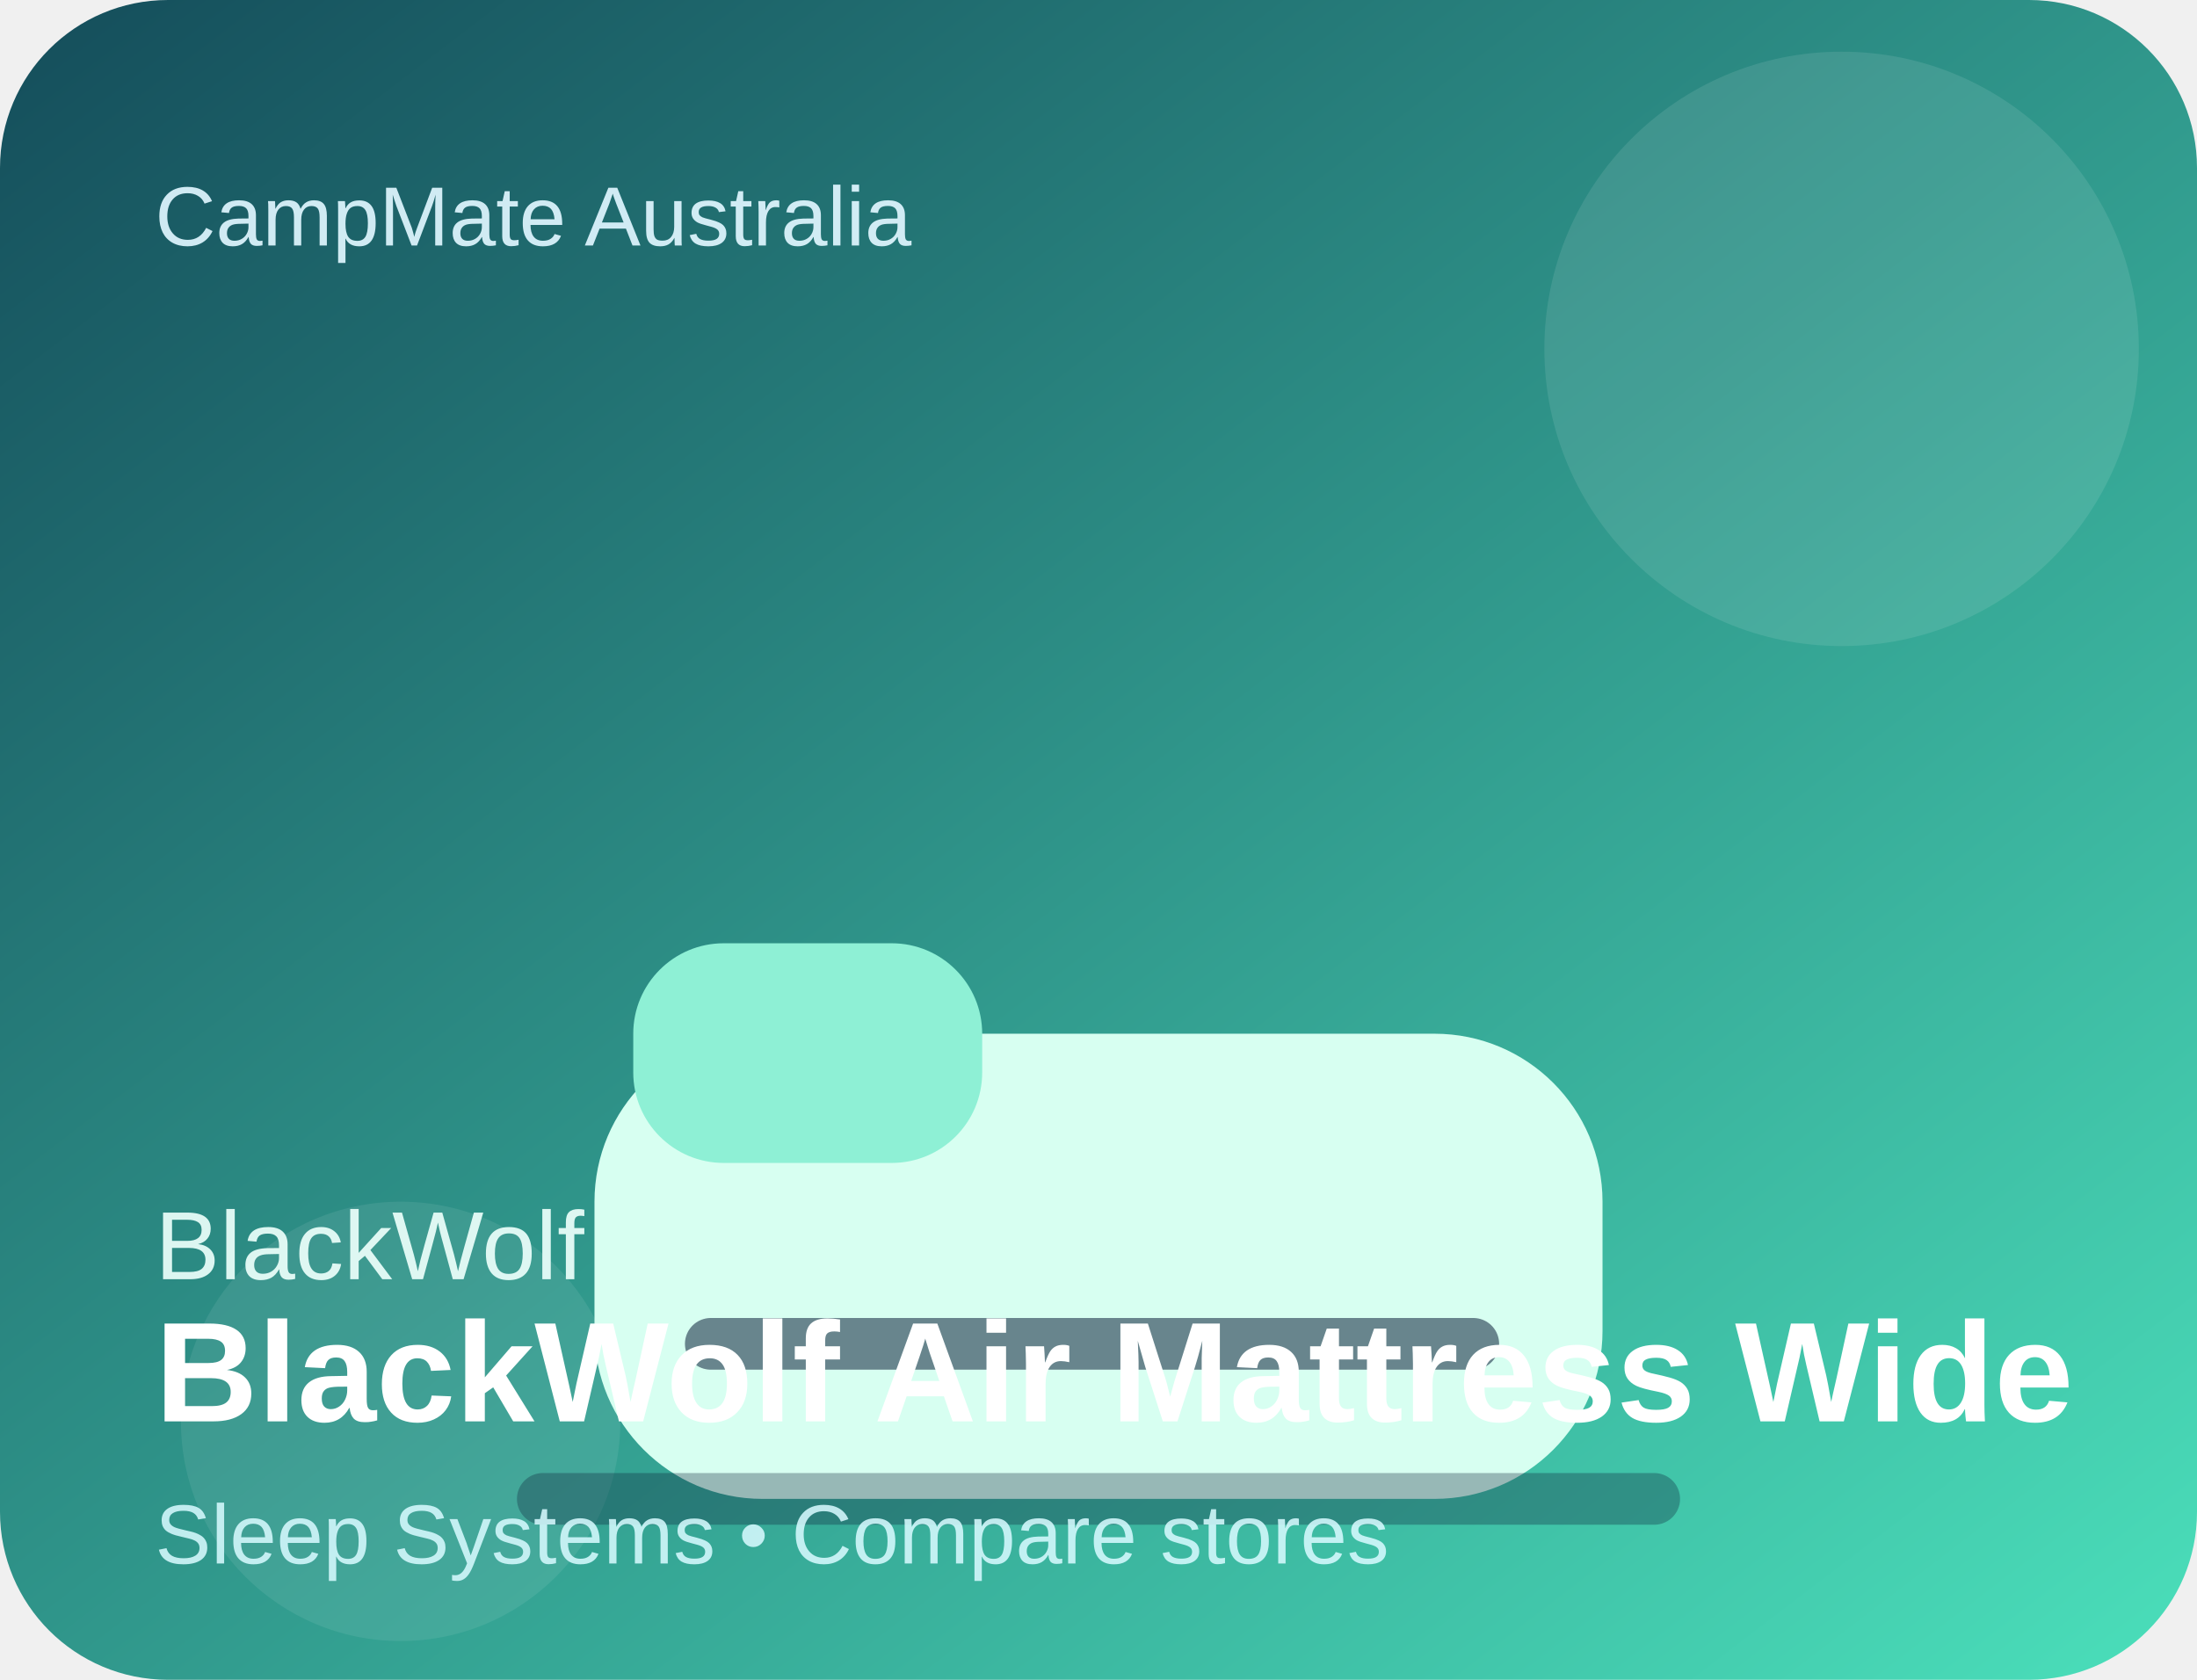
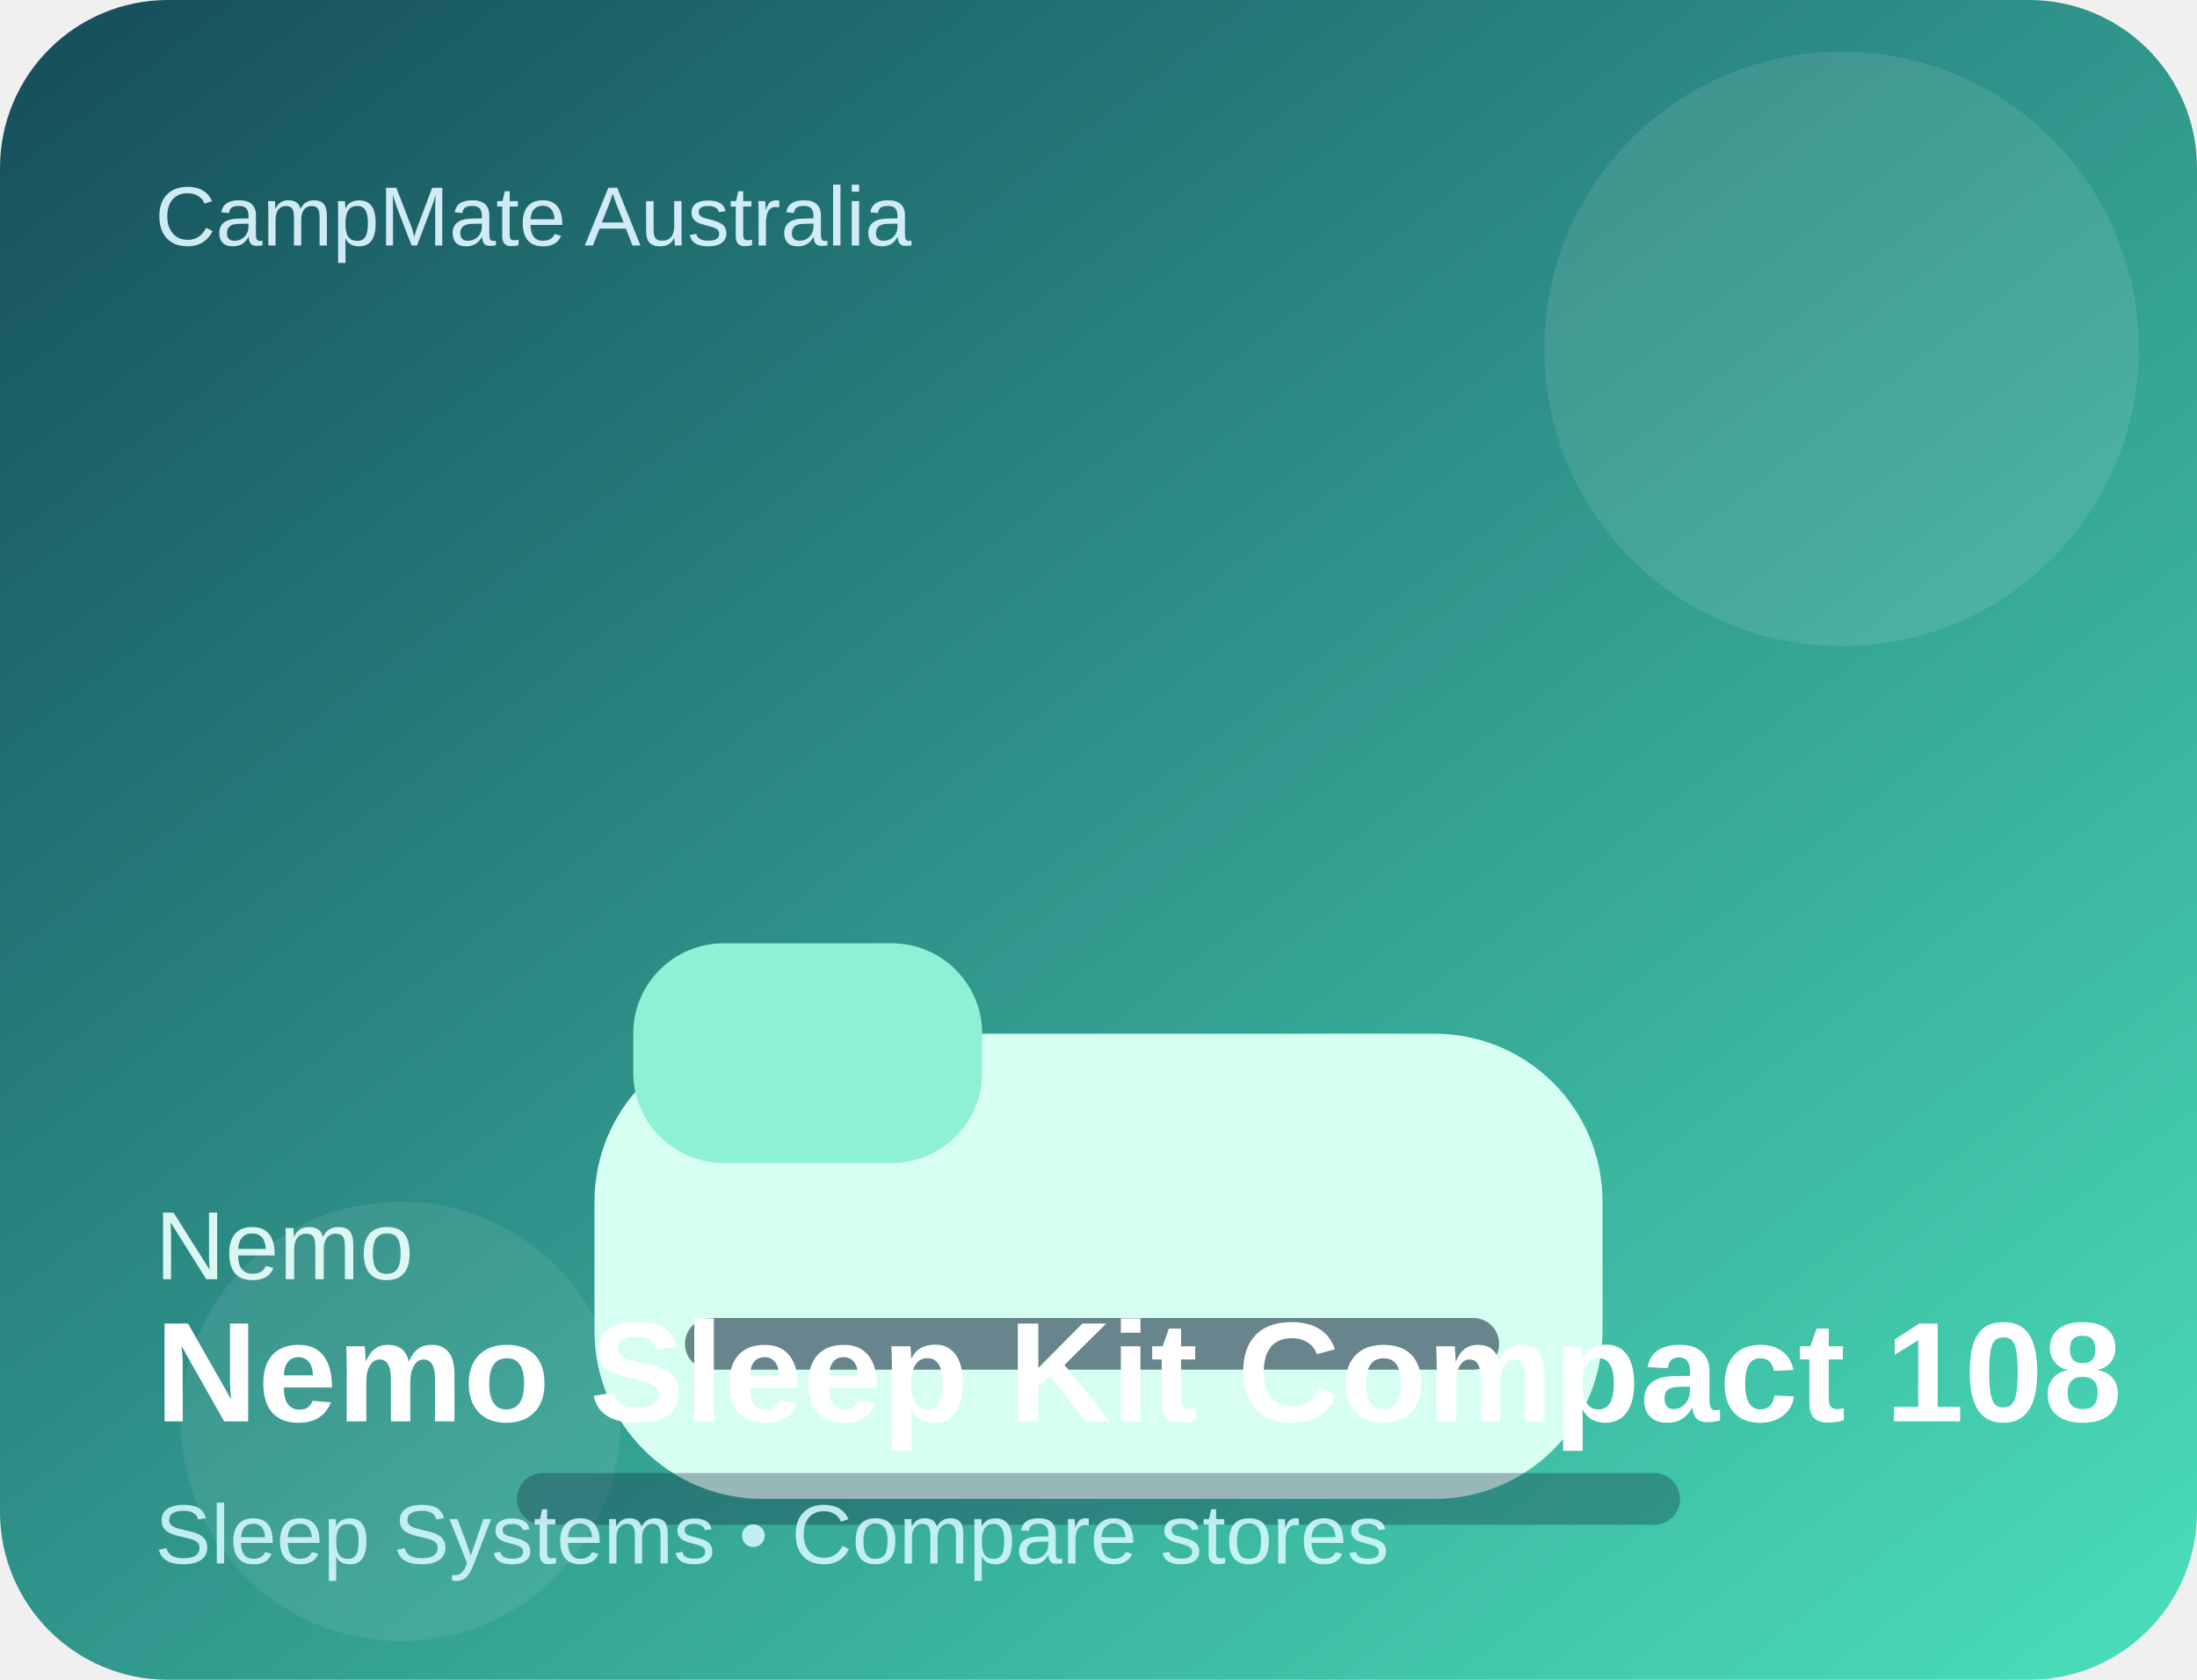
- <svg xmlns="http://www.w3.org/2000/svg" viewBox="0 0 340 260" role="img" aria-label="BlackWolf Air Mattress Wide 166">
+ <svg xmlns="http://www.w3.org/2000/svg" viewBox="0 0 340 260" role="img" aria-label="Nemo Sleep Kit Compact 108">
  <defs>
    <linearGradient id="g" x1="0" y1="0" x2="1" y2="1">
      <stop offset="0%" stop-color="#144c5a" />
      <stop offset="100%" stop-color="#4be0bb" />
    </linearGradient>
  </defs>
  <rect width="340" height="260" rx="26" fill="url(#g)" />
  <circle cx="285" cy="54" r="46" fill="#ffffff" opacity="0.10" />
  <circle cx="62" cy="220" r="34" fill="#ffffff" opacity="0.08" />
  <rect x="92" y="160" width="156" height="72" rx="26" fill="#d7fff1" />
  <rect x="98" y="146" width="54" height="34" rx="14" fill="#8ef0d5" />
  <path d="M110 208 h118" stroke="#0c203a" stroke-width="8" stroke-linecap="round" opacity="0.55" />
  <path d="M84 232 h172" stroke="#0c203a" stroke-width="8" stroke-linecap="round" opacity="0.32" />
  <text x="24" y="38" font-family="Arial, Helvetica, sans-serif" font-size="13" fill="#dff6ff" opacity="0.92">CampMate Australia</text>
-   <text x="24" y="198" font-family="Arial, Helvetica, sans-serif" font-size="15" fill="#ecfffb" opacity="0.92">BlackWolf</text>
-   <text x="24" y="220" font-family="Arial, Helvetica, sans-serif" font-size="22" font-weight="700" fill="#ffffff">BlackWolf Air Mattress Wide </text>
+   <text x="24" y="198" font-family="Arial, Helvetica, sans-serif" font-size="15" fill="#ecfffb" opacity="0.92">Nemo</text>
+   <text x="24" y="220" font-family="Arial, Helvetica, sans-serif" font-size="22" font-weight="700" fill="#ffffff">Nemo Sleep Kit Compact 108</text>
  <text x="24" y="242" font-family="Arial, Helvetica, sans-serif" font-size="13" fill="#d8faff" opacity="0.86">Sleep Systems • Compare stores</text>
</svg>
